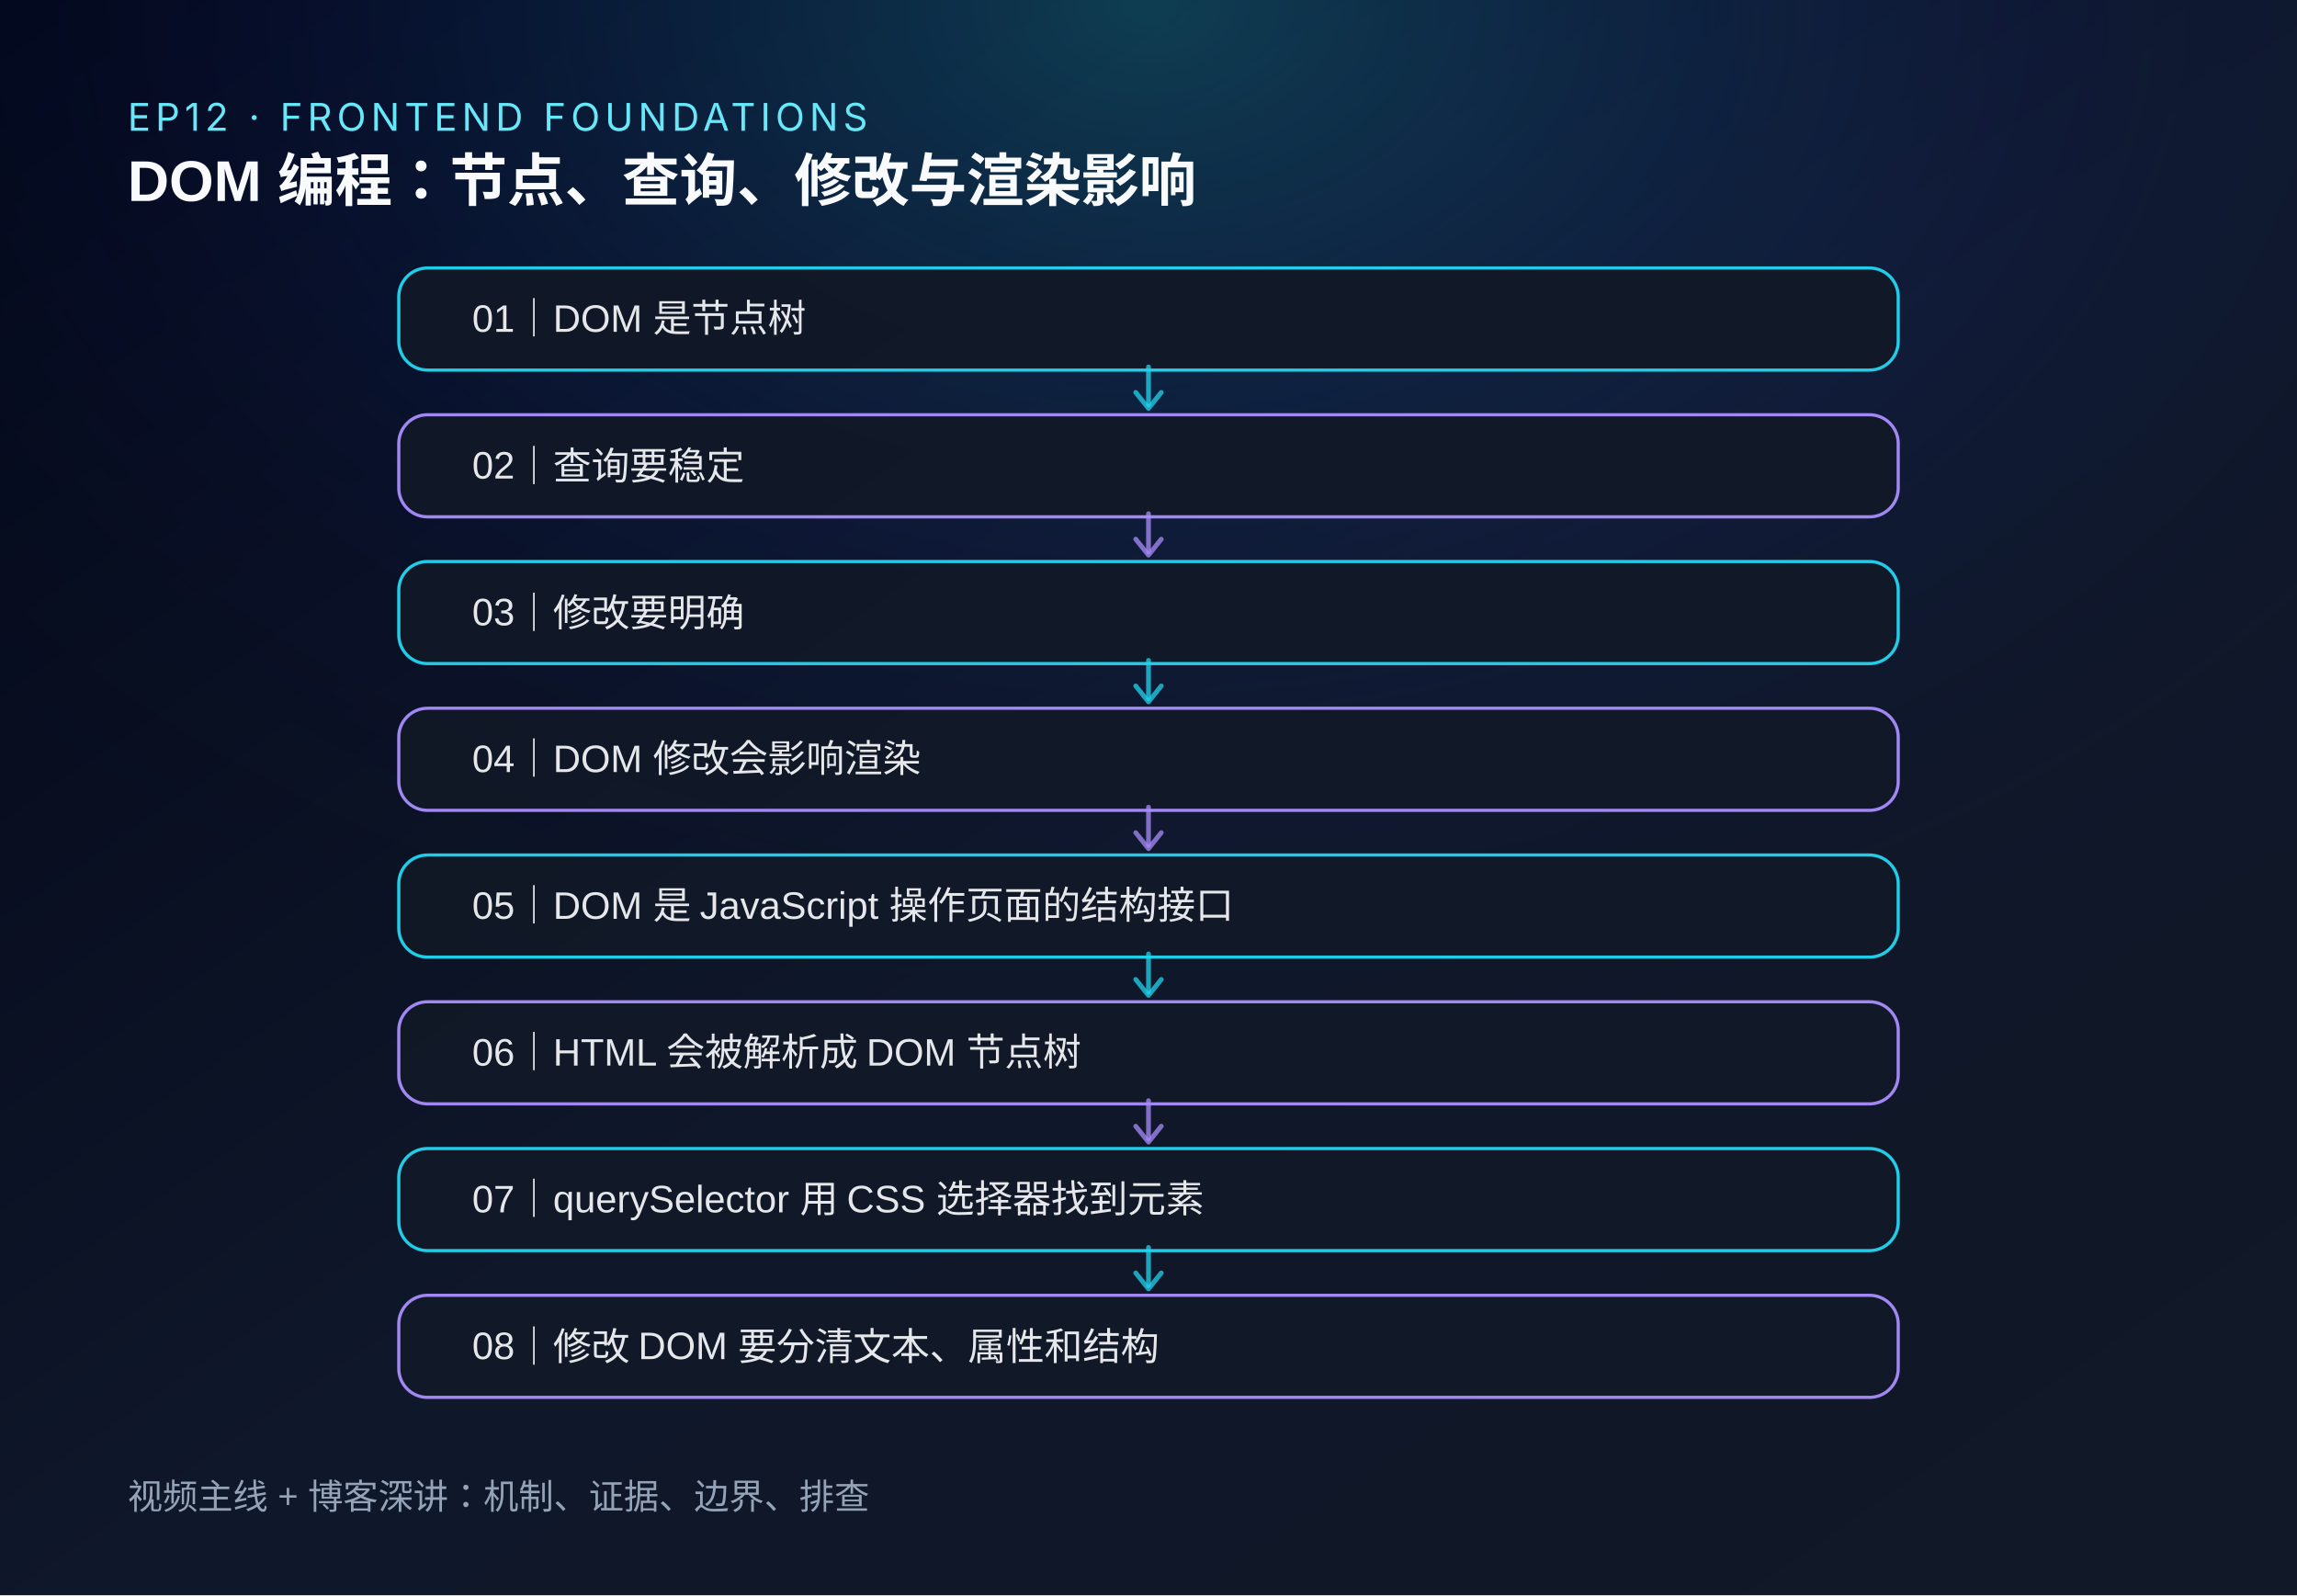
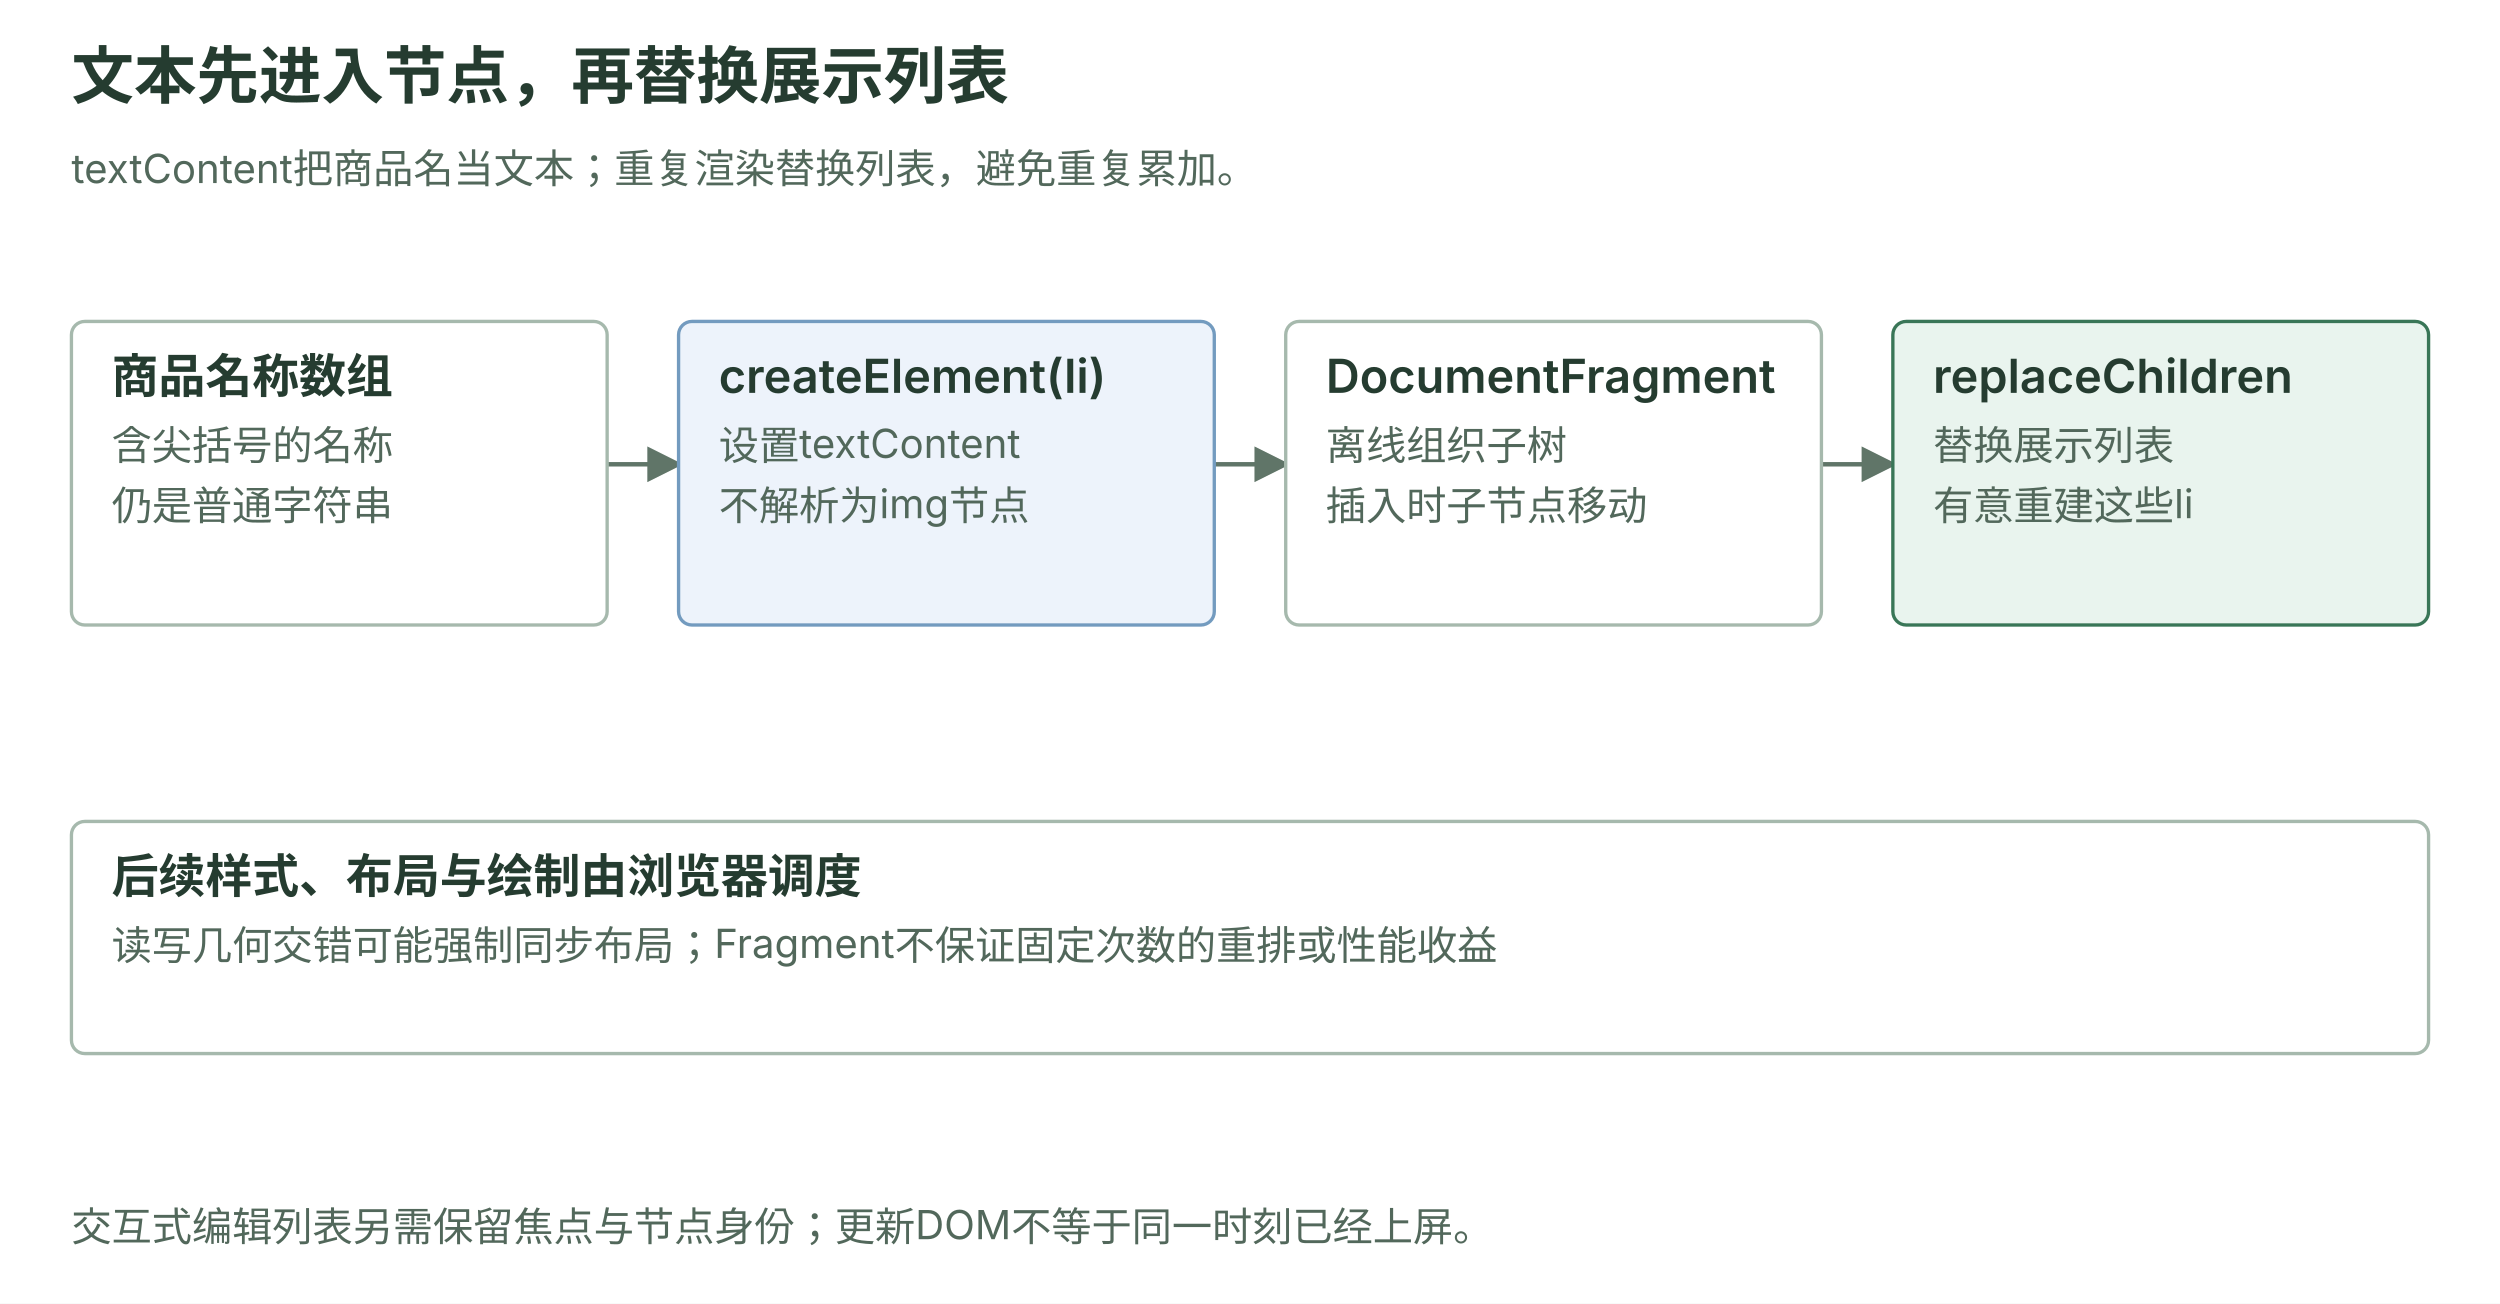
- <svg xmlns="http://www.w3.org/2000/svg" width="1440" height="1000" viewBox="0 0 1440 1000">
+ <svg xmlns="http://www.w3.org/2000/svg" width="1120" height="584" viewBox="0 0 1120 584" role="img" aria-labelledby="title desc">
  <defs>
-     <linearGradient id="bg" x1="0" x2="1" y1="0" y2="1">
-       <stop offset="0%" stop-color="#020617" />
-       <stop offset="52%" stop-color="#0f172a" />
-       <stop offset="100%" stop-color="#111827" />
-     </linearGradient>
-     <radialGradient id="glow" cx="50%" cy="0%" r="70%">
-       <stop offset="0%" stop-color="#22d3ee" stop-opacity="0.24" />
-       <stop offset="55%" stop-color="#1d4ed8" stop-opacity="0.08" />
-       <stop offset="100%" stop-color="#020617" stop-opacity="0" />
-     </radialGradient>
+     <marker id="arrow" markerWidth="8" markerHeight="8" refX="7" refY="4" orient="auto">
+       <path d="M0 0L8 4L0 8Z" fill="#607568" />
+     </marker>
+     <style>text{font-family:-apple-system,'PingFang SC','Microsoft YaHei',sans-serif;letter-spacing:0;fill:#253c30}.h{font-size:28px;font-weight:600}.n{font-size:21px;font-weight:600}.s{font-size:18px;fill:#52685b}.node{fill:#fff;stroke:#a6b9ad;stroke-width:1.5}.info{fill:#edf3fb;stroke:#739bbf;stroke-width:1.5}.good{fill:#e9f4ee;stroke:#397657;stroke-width:1.5}.warn{fill:#f8eef1;stroke:#ae7789;stroke-width:1.5}.edge{fill:none;stroke:#607568;stroke-width:2;marker-end:url(#arrow)}</style>
  </defs>
-   <rect width="1440" height="1000" fill="url(#bg)" />
-   <rect width="1440" height="1000" fill="url(#glow)" />
-   <text x="80" y="82" fill="#67e8f9" font-size="24" font-family="Inter, Arial, sans-serif" letter-spacing="3">EP12 · FRONTEND FOUNDATIONS</text>
-   <text x="80" y="126" fill="#f8fafc" font-size="36" font-weight="700" font-family="PingFang SC, Microsoft YaHei, Arial, sans-serif">DOM 编程：节点、查询、修改与渲染影响</text>
-   <text x="80" y="946" fill="#94a3b8" font-size="22" font-family="PingFang SC, Microsoft YaHei, Arial, sans-serif">视频主线 + 博客深讲：机制、证据、边界、排查</text>
-   <g>
-     <rect x="250" y="168" width="940" height="64" rx="18" fill="#111827" stroke="#22d3ee" stroke-width="2" opacity="0.96" />
-     <text x="296" y="208" fill="#e5e7eb" font-size="24" font-family="PingFang SC, Microsoft YaHei, Arial, sans-serif">01｜DOM 是节点树</text>
-     <path d="M720 230 L720 254" stroke="#22d3ee" stroke-width="3" stroke-linecap="round" opacity="0.75" />
-     <path d="M712 246 L720 256 L728 246" fill="none" stroke="#22d3ee" stroke-width="3" stroke-linecap="round" stroke-linejoin="round" opacity="0.75" />
+   <rect width="1120" height="584" fill="white" />
+   <text x="32" y="44" class="h">文本先进入节点，再替换展示列表</text>
+   <text x="32" y="82" class="s">textContent把商品名当文本；重复渲染替换列表，避免重复累加。</text>
+   <path d="M272 208H304" class="edge" />
+   <path d="M544 208H576" class="edge" />
+   <path d="M816 208H848" class="edge" />
+   <g data-node="商品名称数组">
+     <rect x="32" y="144" width="240" height="136" rx="6" class="node" />
+     <text x="50" y="176" class="n">商品名称数组</text>
+     <text x="50" y="206" class="s">含尖括号的名称</text>
+     <text x="50" y="233" class="s">仍是普通字符串</text>
  </g>
-   <g>
-     <rect x="250" y="260" width="940" height="64" rx="18" fill="#111827" stroke="#a78bfa" stroke-width="2" opacity="0.96" />
-     <text x="296" y="300" fill="#e5e7eb" font-size="24" font-family="PingFang SC, Microsoft YaHei, Arial, sans-serif">02｜查询要稳定</text>
-     <path d="M720 322 L720 346" stroke="#a78bfa" stroke-width="3" stroke-linecap="round" opacity="0.75" />
-     <path d="M712 338 L720 348 L728 338" fill="none" stroke="#a78bfa" stroke-width="3" stroke-linecap="round" stroke-linejoin="round" opacity="0.75" />
+   <g data-node="createElement(li)">
+     <rect x="304" y="144" width="240" height="136" rx="6" class="info" />
+     <text x="322" y="176" class="n">createElement(li)</text>
+     <text x="322" y="206" class="s">设置textContent</text>
+     <text x="322" y="233" class="s">不解析为img节点</text>
  </g>
-   <g>
-     <rect x="250" y="352" width="940" height="64" rx="18" fill="#111827" stroke="#22d3ee" stroke-width="2" opacity="0.96" />
-     <text x="296" y="392" fill="#e5e7eb" font-size="24" font-family="PingFang SC, Microsoft YaHei, Arial, sans-serif">03｜修改要明确</text>
-     <path d="M720 414 L720 438" stroke="#22d3ee" stroke-width="3" stroke-linecap="round" opacity="0.75" />
-     <path d="M712 430 L720 440 L728 430" fill="none" stroke="#22d3ee" stroke-width="3" stroke-linecap="round" stroke-linejoin="round" opacity="0.75" />
+   <g data-node="DocumentFragment">
+     <rect x="576" y="144" width="240" height="136" rx="6" class="node" />
+     <text x="594" y="176" class="n">DocumentFragment</text>
+     <text x="594" y="206" class="s">离线组织子树</text>
+     <text x="594" y="233" class="s">插入时子节点移动</text>
  </g>
-   <g>
-     <rect x="250" y="444" width="940" height="64" rx="18" fill="#111827" stroke="#a78bfa" stroke-width="2" opacity="0.96" />
-     <text x="296" y="484" fill="#e5e7eb" font-size="24" font-family="PingFang SC, Microsoft YaHei, Arial, sans-serif">04｜DOM 修改会影响渲染</text>
-     <path d="M720 506 L720 530" stroke="#a78bfa" stroke-width="3" stroke-linecap="round" opacity="0.75" />
-     <path d="M712 522 L720 532 L728 522" fill="none" stroke="#a78bfa" stroke-width="3" stroke-linecap="round" stroke-linejoin="round" opacity="0.75" />
+   <g data-node="replaceChildren">
+     <rect x="848" y="144" width="240" height="136" rx="6" class="good" />
+     <text x="866" y="176" class="n">replaceChildren</text>
+     <text x="866" y="206" class="s">替换展示列表</text>
+     <text x="866" y="233" class="s">有意重建这些li</text>
  </g>
-   <g>
-     <rect x="250" y="536" width="940" height="64" rx="18" fill="#111827" stroke="#22d3ee" stroke-width="2" opacity="0.96" />
-     <text x="296" y="576" fill="#e5e7eb" font-size="24" font-family="PingFang SC, Microsoft YaHei, Arial, sans-serif">05｜DOM 是 JavaScript 操作页面的结构接口</text>
-     <path d="M720 598 L720 622" stroke="#22d3ee" stroke-width="3" stroke-linecap="round" opacity="0.75" />
-     <path d="M712 614 L720 624 L728 614" fill="none" stroke="#22d3ee" stroke-width="3" stroke-linecap="round" stroke-linejoin="round" opacity="0.75" />
+   <g data-node="后续样式、布局与绘制由浏览器调度">
+     <rect x="32" y="368" width="1056" height="104" rx="6" class="node" />
+     <text x="50" y="400" class="n">后续样式、布局与绘制由浏览器调度</text>
+     <text x="50" y="430" class="s">读写几何交错可能强制同步布局；Fragment不保证固定次数的重排或性能收益</text>
  </g>
-   <g>
-     <rect x="250" y="628" width="940" height="64" rx="18" fill="#111827" stroke="#a78bfa" stroke-width="2" opacity="0.96" />
-     <text x="296" y="668" fill="#e5e7eb" font-size="24" font-family="PingFang SC, Microsoft YaHei, Arial, sans-serif">06｜HTML 会被解析成 DOM 节点树</text>
-     <path d="M720 690 L720 714" stroke="#a78bfa" stroke-width="3" stroke-linecap="round" opacity="0.75" />
-     <path d="M712 706 L720 716 L728 706" fill="none" stroke="#a78bfa" stroke-width="3" stroke-linecap="round" stroke-linejoin="round" opacity="0.75" />
-   </g>
-   <g>
-     <rect x="250" y="720" width="940" height="64" rx="18" fill="#111827" stroke="#22d3ee" stroke-width="2" opacity="0.96" />
-     <text x="296" y="760" fill="#e5e7eb" font-size="24" font-family="PingFang SC, Microsoft YaHei, Arial, sans-serif">07｜querySelector 用 CSS 选择器找到元素</text>
-     <path d="M720 782 L720 806" stroke="#22d3ee" stroke-width="3" stroke-linecap="round" opacity="0.75" />
-     <path d="M712 798 L720 808 L728 798" fill="none" stroke="#22d3ee" stroke-width="3" stroke-linecap="round" stroke-linejoin="round" opacity="0.75" />
-   </g>
-   <g>
-     <rect x="250" y="812" width="940" height="64" rx="18" fill="#111827" stroke="#a78bfa" stroke-width="2" opacity="0.96" />
-     <text x="296" y="852" fill="#e5e7eb" font-size="24" font-family="PingFang SC, Microsoft YaHei, Arial, sans-serif">08｜修改 DOM 要分清文本、属性和结构</text>
-   </g>
+   <text x="32" y="556" class="s">交互式编辑列表另需保留焦点与节点身份；更新DOM不等于同一时刻已经上屏。</text>
</svg>
